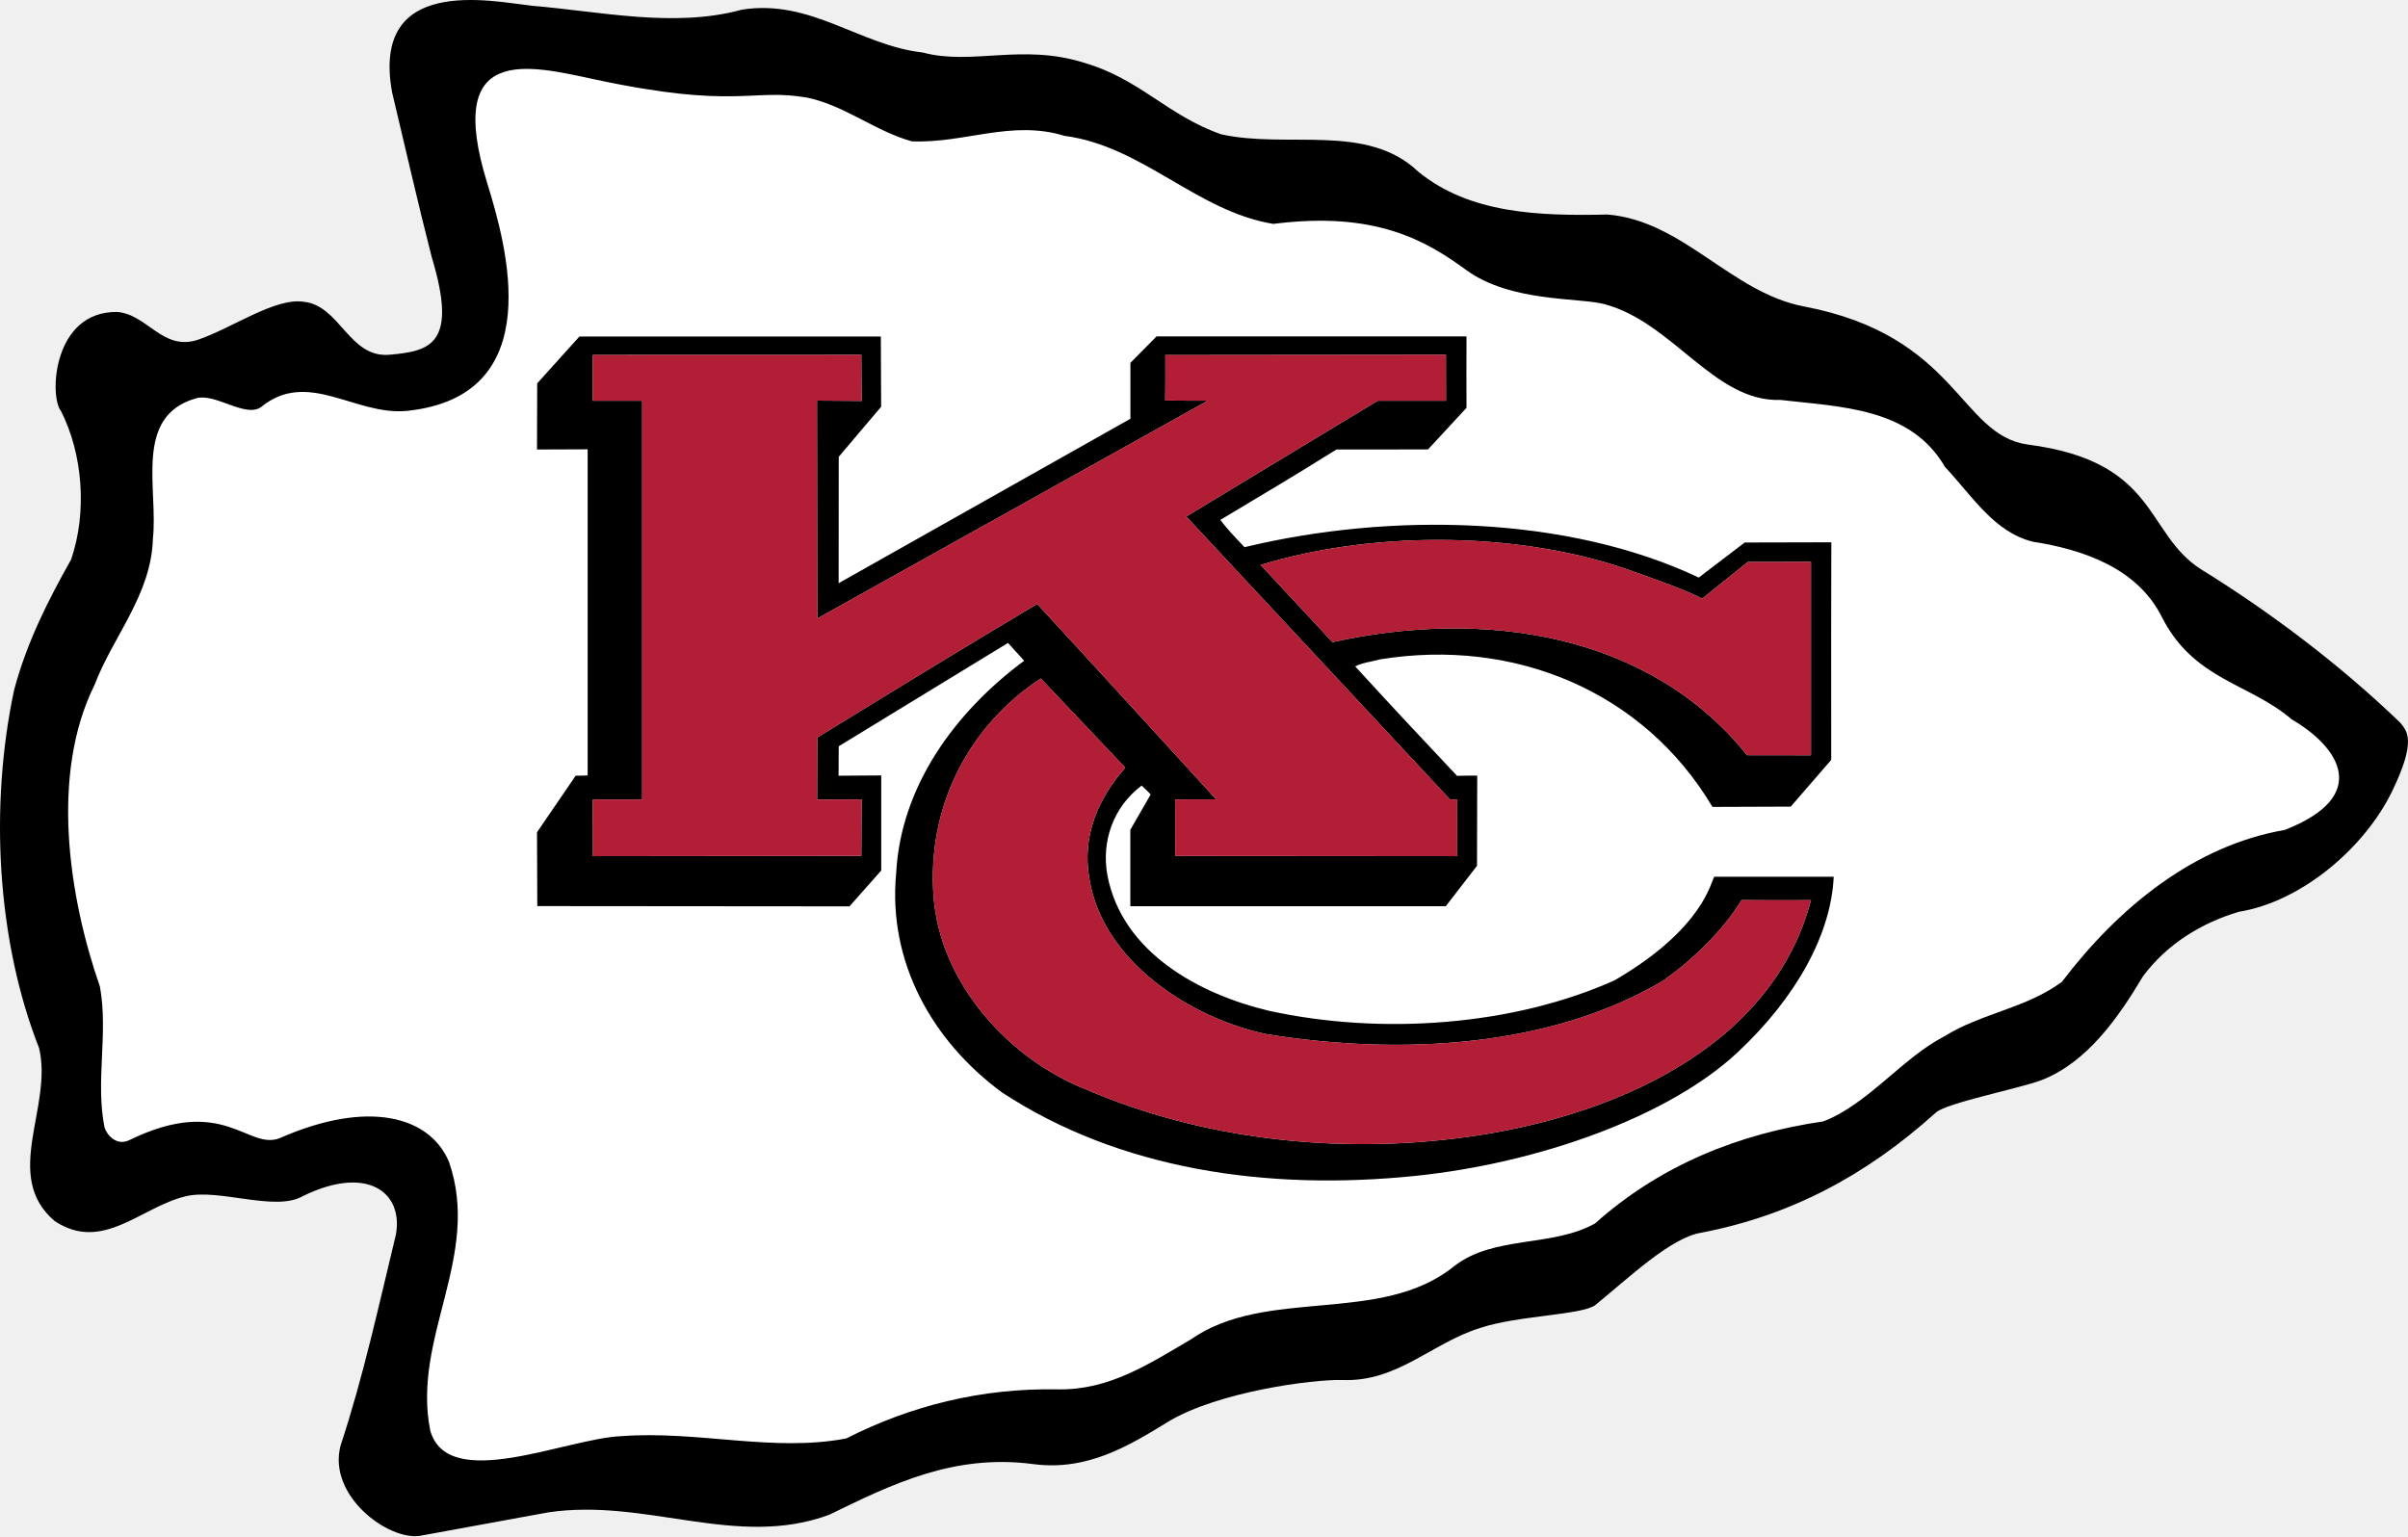
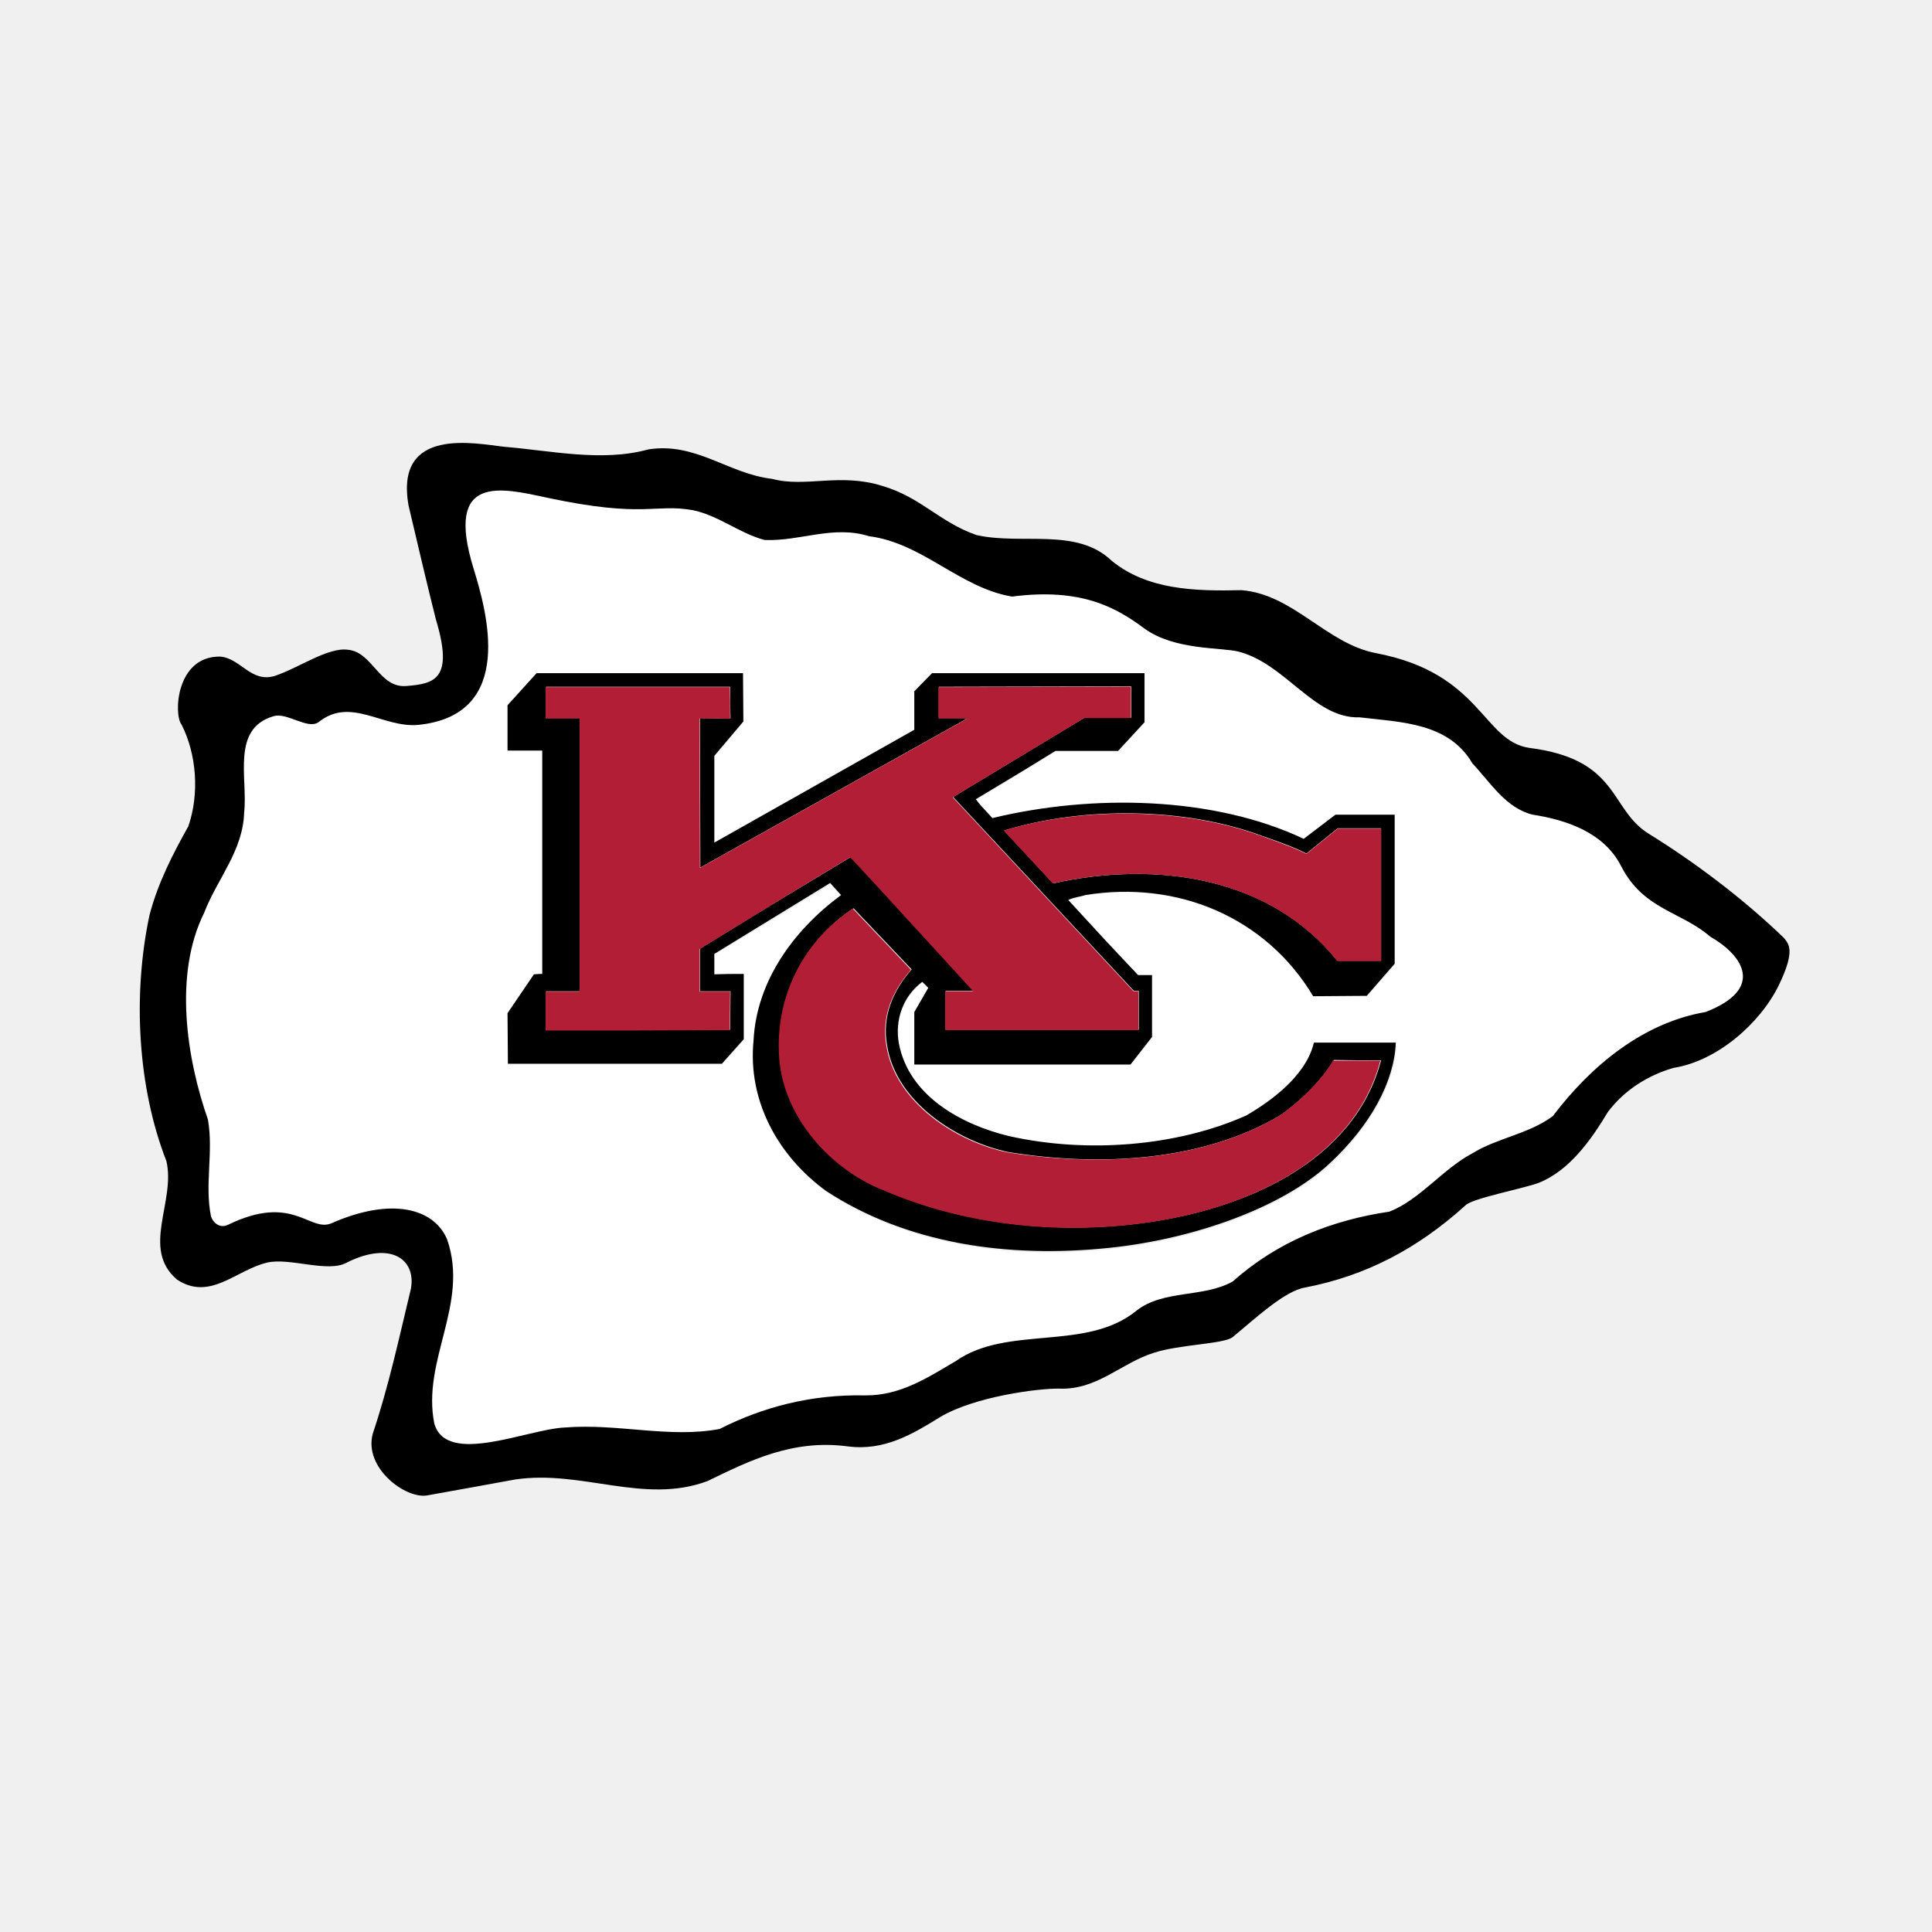
- <svg xmlns="http://www.w3.org/2000/svg" version="1.1" id="KANSAS_CITY_CHIEFS" width="313.449" height="200" viewBox="0 0 313.449 200" overflow="visible" enable-background="new 0 0 313.449 200" xml:space="preserve">
+ <svg xmlns="http://www.w3.org/2000/svg" width="512" height="512" viewBox="0 0 512 512">
  <g>
    <g>
-       <path fill="#FFFFFF" d="M298.313,93.655c-5.577-4.769-12.747-5.087-16.939-13.388c-3.186-6.324-10.241-8.722-16.734-9.737    c-5.071-1.217-8.012-6.085-11.46-9.737c-4.465-7.708-13.49-7.81-21.401-8.722c-8.621,0.306-13.991-10.099-22.934-12.475    c-3.309-0.878-12.217-0.226-17.983-4.44c-5.251-3.839-11.837-7.706-25.111-6.006c-9.941-1.622-17.04-10.142-27.183-11.463    c-6.897-2.13-13.083,1.015-19.879,0.712c-4.766-1.32-8.725-4.666-13.589-5.683c-7.307-1.283-9.165,1.582-27.678-2.377    c-8.711-1.875-19.605-4.665-14.009,13.486c2.457,7.957,8.181,27.749-10.449,29.667c-6.711,0.66-12.881-5.477-18.966-0.508    c-2.063,1.488-5.979-1.885-8.52-1.115c-8.116,2.331-4.87,11.764-5.577,18.257c-0.202,7.301-5.175,12.677-7.607,19.069    c-5.782,11.662-3.344,27.584,0.71,39.25c1.115,6.083-0.609,12.373,0.607,18.36c0.344,1.044,1.623,2.435,3.246,1.621    c12.31-6.001,15.419,1.448,19.603-0.268c11.545-5.063,19.516-2.792,21.983,3.11c4.26,12.271-4.869,22.923-2.435,34.992    c2.317,8.116,17.652,1.025,24.852,0.719c10.039-0.754,19.772,2.121,29.306,0.295c8.285-4.219,17.548-6.591,27.593-6.388    c6.689,0.104,11.865-3.35,17.237-6.493c9.842-6.899,24.751-1.825,34.282-9.537c5.175-4.055,12.783-2.432,18.359-5.58    c8.523-7.602,18.663-11.66,29.722-13.283c5.776-2.23,10.239-8.219,15.717-11.059c4.87-3.041,10.651-3.648,15.318-7.102    c7.4-9.733,17.242-17.745,29.006-19.778C308.641,103.666,304.595,97.322,298.313,93.655z M226.193,136.997    c-8.982,8.405-25.934,14.441-41.985,16.097c-19.294,1.976-38.441-0.814-53.757-10.856c-9.126-6.695-14.906-17.04-13.793-28.601    c0.609-11.261,7.632-20.919,16.66-27.615c-0.697-0.76-1.266-1.394-2.107-2.319l-22.035,13.454    c-0.011,1.163-0.021,2.722-0.021,3.839c2.295-0.014,2.863-0.014,5.555-0.041v12.378L110.576,118l-40.635-0.033l-0.038-9.608    l5.03-7.364c0.825-0.014,1.208-0.014,1.563-0.041V58.499l-6.593,0.025l0.024-8.607l5.492-6.098h39.236l0.041,9.139l-5.52,6.517    l-0.011,16.457c21.237-11.968,37.982-21.412,37.982-21.412v-7.279l3.399-3.435h40.346c-0.014,4.183-0.014,5.261,0,9.292    l-5.009,5.416l-11.919,0.011c-6.921,4.299-8.064,4.932-15.111,9.166c0.771,1.029,1.404,1.726,3.145,3.552    c18.963-4.566,41.99-4.16,59.129,3.954l5.984-4.563c5.033-0.014,6.493-0.014,11.272-0.027c-0.025,9.08-0.025,13.832-0.014,28.325    l-5.271,6.085l-10.187,0.038c-8.924-15.011-25.718-22.048-43.269-19.209c-1.109,0.306-2.227,0.407-3.241,0.916    c6.299,6.868,7.121,7.697,13.261,14.25c1.216-0.027,1.596-0.027,2.626-0.027l-0.027,11.739l-4.069,5.263h-41.056v-9.952    l2.645-4.596c-0.36-0.423-0.617-0.612-1.175-1.161c-3.648,2.741-5.271,7.2-4.459,11.665c1.929,10.138,12.07,15.521,20.994,17.649    c14.807,3.246,31.948,1.921,45.032-3.959c11.706-6.81,12.528-12.958,12.985-13.488h15.534    C238.358,121.585,233.855,129.827,226.193,136.997z" />
-     </g>
-     <g>
-       <g>
-         <path d="M286.445,74.08c-7.279-4.684-5.481-14.017-22.516-16.207c-8.886-1.27-9.104-14.172-29.109-17.975     c-9.457-1.796-15.72-11.157-25.56-11.967c-8.924,0.202-17.95-0.101-24.644-5.58c-6.695-6.389-17.04-2.941-25.664-4.868     c-7.017-2.465-10.525-7.181-17.83-9.31c-8.085-2.558-14.627,0.385-21.016-1.34c-8.214-0.911-14.501-6.996-23.53-5.577     C87.751,3.69,78.018,1.459,69.194,0.749c-5.279-0.608-20.925-4.022-18.158,11.258c1.725,7.203,3.348,14.403,5.173,21.503     c3.438,11.367-0.224,12.221-5.58,12.679c-5.173,0.405-6.389-6.39-11.056-6.896c-3.771-0.6-9.378,3.459-13.895,4.969     c-4.566,1.42-6.49-3.349-10.446-3.65C6.836,40.53,6.407,51.666,7.929,53.491c2.842,5.577,3.451,13.185,1.32,19.372     c-3.041,5.375-5.782,10.853-7.405,16.94c-3.247,15.212-2.23,32.76,3.246,46.655c1.825,7.708-4.87,16.635,2.027,22.516     c6.291,4.159,11.247-1.896,17.144-3.246c4.325-0.989,11.52,2.028,15.1,0.03c8.329-4.126,13.154-0.618,12.182,4.938     c-2.23,9.233-4.257,18.564-7.203,27.483c-1.76,6.553,6.241,12.436,10.351,11.769c5.574-1.008,11.154-2.03,16.633-3.041     c12.78-1.927,24.543,4.768,36.613,0.306c8.115-3.957,16.22-7.973,26.576-6.596c6.998,0.913,12.373-2.333,17.646-5.58     c6.493-3.853,18.641-5.465,22.557-5.372c7.203,0.3,11.725-4.872,18.015-6.793c4.788-1.596,13.144-1.665,14.906-2.943     c4.364-3.55,9.889-8.845,13.843-9.444c11.564-2.232,21.354-7.392,30.481-15.608c1.241-1.257,10.914-3.156,13.796-4.257     c5.981-2.339,10.037-8.219,13.182-13.493c3.148-4.263,7.711-6.998,12.479-8.416c8.214-1.323,16.428-8.37,19.977-15.723     c3.238-6.689,1.891-7.835,1.02-8.924C304.501,86.454,295.473,79.658,286.445,74.08z M297.4,108.054     c-11.764,2.033-21.606,10.044-29.006,19.778c-4.667,3.454-10.449,4.061-15.318,7.102c-5.479,2.839-9.941,8.829-15.717,11.059     c-11.059,1.623-21.199,5.681-29.722,13.283c-5.577,3.148-13.184,1.525-18.359,5.58c-9.531,7.711-24.44,2.637-34.282,9.537     c-5.372,3.143-10.547,6.596-17.237,6.493c-10.044-0.203-19.308,2.169-27.593,6.388c-9.534,1.826-19.267-1.049-29.306-0.295     c-7.2,0.306-22.535,7.397-24.852-0.719c-2.435-12.069,6.695-22.721,2.435-34.992c-2.467-5.902-10.438-8.173-21.983-3.11     c-4.184,1.716-7.293-5.733-19.603,0.268c-1.623,0.814-2.902-0.577-3.246-1.621c-1.216-5.987,0.508-12.277-0.607-18.36     c-4.055-11.665-6.492-27.587-0.71-39.25c2.432-6.392,7.405-11.768,7.607-19.069c0.708-6.494-2.539-15.926,5.577-18.257     c2.541-0.771,6.457,2.603,8.52,1.115c6.085-4.969,12.255,1.168,18.966,0.508c18.63-1.918,12.906-21.709,10.449-29.667     C57.816,5.674,68.711,8.464,77.422,10.338c18.513,3.959,20.371,1.094,27.678,2.377c4.864,1.017,8.823,4.363,13.589,5.683     c6.795,0.303,12.982-2.842,19.879-0.712c10.143,1.321,17.242,9.841,27.183,11.463c13.274-1.7,19.86,2.167,25.111,6.006     c5.766,4.215,14.674,3.562,17.983,4.44c8.943,2.376,14.313,12.781,22.934,12.475c7.911,0.913,16.936,1.014,21.401,8.722     c3.448,3.652,6.389,8.52,11.46,9.737c6.493,1.015,13.548,3.413,16.734,9.737c4.192,8.301,11.362,8.62,16.939,13.388     C304.595,97.322,308.641,103.666,297.4,108.054z" />
-         <path d="M210.173,127.63c-13.083,5.88-30.225,7.206-45.032,3.959c-8.924-2.129-19.065-7.512-20.994-17.649     c-0.812-4.465,0.812-8.924,4.459-11.665c0.558,0.549,0.814,0.738,1.175,1.161l-2.645,4.596v9.952h41.056l4.069-5.263     l0.027-11.739c-1.03,0-1.41,0-2.626,0.027c-6.14-6.553-6.962-7.382-13.261-14.25c1.014-0.508,2.132-0.609,3.241-0.916     c17.551-2.839,34.345,4.198,43.269,19.209l10.187-0.038l5.271-6.085c-0.011-14.493-0.011-19.245,0.014-28.325     c-4.779,0.014-6.239,0.014-11.272,0.027l-5.984,4.563c-17.139-8.114-40.166-8.52-59.129-3.954     c-1.741-1.827-2.375-2.523-3.145-3.552c7.047-4.234,8.189-4.867,15.111-9.166l11.919-0.011l5.009-5.416     c-0.014-4.031-0.014-5.109,0-9.292h-40.346l-3.399,3.435v7.279c0,0-16.745,9.444-37.982,21.412l0.011-16.457l5.52-6.517     l-0.041-9.139H75.419l-5.492,6.098l-0.024,8.607l6.593-0.025v42.457c-0.355,0.027-0.738,0.027-1.563,0.041l-5.03,7.364     l0.038,9.608L110.576,118l4.134-4.667v-12.378c-2.692,0.027-3.26,0.027-5.555,0.041c0-1.118,0.011-2.677,0.021-3.839     l22.035-13.454c0.841,0.925,1.41,1.559,2.107,2.319c-9.028,6.696-16.051,16.354-16.66,27.615     c-1.112,11.561,4.667,21.906,13.793,28.601c15.316,10.042,34.462,12.832,53.757,10.856c16.051-1.656,33.003-7.692,41.985-16.097     c7.662-7.17,12.165-15.411,12.499-22.854h-15.534C222.701,114.672,221.879,120.82,210.173,127.63z M213.116,74.586     c0,0,6.353,2.18,8.443,3.359l5.957-4.778c3.486-0.014,5.011-0.014,8.219-0.014v25.177c-3.273-0.012-4.162-0.012-8.318-0.012     c-12.777-15.923-34.257-19.08-53.973-14.718L164.1,73.546C179.339,68.908,198.712,69.211,213.116,74.586z M106.389,96.013     c-0.011,3.198-0.011,4.338-0.024,8.09l5.795-0.022l-0.041,7.345c-16.392,0.011-17.912,0.011-34.938,0.041l-0.014-7.377     c3.027,0,3.979,0,6.427,0V52.171h-6.427v-5.959c16.275,0,19.953,0,34.951-0.011c0.027,2.612,0.027,2.991,0.041,5.996     c-2.232-0.026-2.232-0.026-5.809-0.04l0.038,28.362l50.816-28.349c0,0-3.729,0-5.528-0.024c0.022-2.448,0.022-3.146,0.014-5.921     l36.525-0.037l0.011,5.983h-8.889c-10.08,6.087-24.923,15.075-24.923,15.075l34.342,36.843l0.929-0.008     c0,2.732-0.016,4.448,0,7.386l-36.703-0.03l-0.014-7.356l5.337-0.014c-14.78-16.207-23.29-25.436-23.29-25.436     C125.686,84.21,122.986,85.833,106.389,96.013z M235.735,117.197c-5.175,19.603-26.413,28.287-44.731,30.823     c-17.149,2.372-34.686,0.202-49.393-6.088c-10.247-3.954-19.226-13.903-20.084-25.153c-0.885-11.616,4.41-22.158,13.947-28.448     l11.004,11.611c-3.55,4.058-5.681,8.927-4.665,14.507c1.722,10.75,13.286,18.155,23.024,20.185     c17.545,2.839,37.122,1.721,51.727-7.003c7.214-5.159,10.129-10.444,10.129-10.444     C230.628,117.213,231.888,117.213,235.735,117.197z" />
-       </g>
-     </g>
-     <g>
-       <path fill="#B21E35" d="M158.307,104.067l-5.337,0.014l0.014,7.356l36.703,0.03c-0.016-2.938,0-4.653,0-7.386l-0.929,0.008    l-34.342-36.843c0,0,14.843-8.988,24.923-15.075h8.889l-0.011-5.983l-36.525,0.037c0.008,2.775,0.008,3.473-0.014,5.921    c1.798,0.024,5.528,0.024,5.528,0.024L106.389,80.52l-0.038-28.362c3.577,0.014,3.577,0.014,5.809,0.04    c-0.014-3.005-0.014-3.384-0.041-5.996c-14.999,0.011-18.676,0.011-34.951,0.011v5.959h6.427v51.918c-2.448,0-3.399,0-6.427,0    l0.014,7.377c17.026-0.03,18.545-0.03,34.938-0.041l0.041-7.345l-5.795,0.022c0.014-3.752,0.014-4.892,0.024-8.09    c16.597-10.18,19.297-11.803,28.628-17.381C135.018,78.632,143.527,87.861,158.307,104.067z" />
-       <path fill="#B21E35" d="M227.417,98.319c4.156,0,5.044,0,8.318,0.012V73.154c-3.208,0-4.733,0-8.219,0.014l-5.957,4.778    c-2.09-1.179-8.443-3.359-8.443-3.359c-14.403-5.375-33.777-5.678-49.016-1.04l9.345,10.055    C193.16,79.24,214.64,82.396,227.417,98.319z" />
-       <path fill="#B21E35" d="M216.564,127.63c-14.605,8.725-34.181,9.842-51.727,7.003c-9.738-2.03-21.302-9.436-23.024-20.185    c-1.017-5.58,1.115-10.449,4.665-14.507l-11.004-11.611c-9.537,6.291-14.832,16.833-13.947,28.448    c0.858,11.25,9.837,21.199,20.084,25.153c14.707,6.29,32.244,8.46,49.393,6.088c18.319-2.536,39.556-11.22,44.731-30.823    c-3.848,0.017-5.107,0.017-9.042-0.011C226.693,117.186,223.778,122.471,216.564,127.63z" />
+       <path fill="#fff" d="M453.3 248.1c-7.8-6.7-17.8-7.1-23.6-18.7-4.4-8.8-14.3-12.2-23.4-13.6-7.1-1.7-11.2-8.5-16-13.6-6.2-10.8-18.8-10.9-29.9-12.2-12 .4-19.5-14.1-32-17.4-4.6-1.2-17-.3-25.1-6.2-7.3-5.4-16.5-10.8-35-8.4-13.9-2.3-23.8-14.2-37.9-16-9.6-3-18.3 1.4-27.7 1-6.7-1.8-12.2-6.5-19-7.9-10.2-1.8-12.8 2.2-38.6-3.3-12.2-2.6-27.4-6.5-19.5 18.8 3.4 11.1 11.4 38.7-14.6 41.4-9.4.9-18-7.6-26.5-.7-2.9 2.1-8.3-2.6-11.9-1.6-11.3 3.3-6.8 16.4-7.8 25.5-.3 10.2-7.2 17.7-10.6 26.6-8.1 16.3-4.7 38.5 1 54.8 1.6 8.5-.9 17.3.8 25.6.5 1.5 2.3 3.4 4.5 2.3 17.2-8.4 21.5 2 27.4-.4 16.1-7.1 27.2-3.9 30.7 4.3 5.9 17.1-6.8 32-3.4 48.8 3.2 11.3 24.6 1.4 34.7 1 14-1.1 27.6 3 40.9.4 11.6-5.9 24.5-9.2 38.5-8.9 9.3.1 16.6-4.7 24.1-9.1 13.7-9.6 34.5-2.5 47.8-13.3 7.2-5.7 17.8-3.4 25.6-7.8 11.9-10.6 26-16.3 41.5-18.5 8.1-3.1 14.3-11.5 21.9-15.4 6.8-4.2 14.9-5.1 21.4-9.9 10.3-13.6 24.1-24.8 40.5-27.6 15.6-6 10-14.8 1.2-20zm-100.6 60.5c-12.5 11.7-36.2 20.2-58.6 22.5-26.9 2.8-53.6-1.1-75-15.1-12.7-9.3-20.8-23.8-19.2-39.9.9-15.7 10.7-29.2 23.2-38.5-1-1.1-1.8-1.9-2.9-3.2l-30.8 18.6v5.4c3.2 0 4 0 7.8-.1v17.3l-5.8 6.5h-56.7l-.1-13.4 7-10.3c1.2 0 1.7 0 2.2-.1v-59.2h-9.2v-12l7.7-8.5h54.7l.1 12.8-7.7 9.1v23c29.6-16.7 53-29.9 53-29.9v-10.2l4.7-4.8h56.3v13l-7 7.6h-16.6c-9.7 6-11.3 6.9-21.1 12.8 1.1 1.4 2 2.4 4.4 5 26.5-6.4 58.6-5.8 82.5 5.5l8.4-6.4h15.7v39.5l-7.4 8.5-14.2.1c-12.5-20.9-35.9-30.8-60.4-26.8-1.5.4-3.1.6-4.5 1.3 8.8 9.6 9.9 10.7 18.5 19.9h3.7v16.4l-5.7 7.3h-57.3v-13.9l3.7-6.4c-.5-.6-.9-.9-1.6-1.6-5.1 3.8-7.4 10-6.2 16.3 2.7 14.1 16.8 21.7 29.3 24.6 20.7 4.5 44.6 2.7 62.8-5.5 16.3-9.5 17.5-18.1 18.1-18.8h21.7c-.6 10.1-6.8 21.6-17.5 31.6z" />
+       <path d="M436.7 220.8c-10.2-6.5-7.6-19.6-31.4-22.6-12.4-1.8-12.7-19.8-40.6-25.1-13.2-2.5-21.9-15.6-35.7-16.7-12.5.3-25-.1-34.4-7.8-9.3-8.9-23.8-4.1-35.8-6.8-9.8-3.4-14.7-10-24.9-13-11.3-3.6-20.4.5-29.3-1.9-11.5-1.3-20.2-9.8-32.8-7.8-12.3 3.4-25.9.3-38.2-.7-7.4-.8-29.2-5.6-25.3 15.7 2.4 10.1 4.7 20.1 7.2 30 4.8 15.9-.3 17.1-7.8 17.7-7.2.6-8.9-8.9-15.4-9.6-5.3-.8-13.1 4.8-19.4 6.9-6.4 2-9.1-4.7-14.6-5.1-11.7-.1-12.3 15.4-10.2 18 4 7.8 4.8 18.4 1.8 27-4.2 7.5-8.1 15.1-10.3 23.6-4.5 21.2-3.1 45.7 4.5 65.1 2.5 10.8-6.8 23.2 2.8 31.4 8.8 5.8 15.7-2.6 23.9-4.5 6-1.4 16.1 2.8 21.1 0 11.6-5.8 18.4-.9 17 6.9-3.1 12.9-5.9 25.9-10.1 38.4-2.5 9.1 8.7 17.4 14.4 16.4 7.8-1.4 15.6-2.8 23.2-4.2 17.8-2.7 34.2 6.7 51.1.4 11.3-5.5 22.6-11.1 37.1-9.2 9.8 1.3 17.3-3.3 24.6-7.8 9.1-5.4 26-7.6 31.5-7.5 10.1.4 16.4-6.8 25.1-9.5 6.7-2.2 18.3-2.3 20.8-4.1 6.1-5 13.8-12.3 19.3-13.2 16.1-3.1 29.8-10.3 42.5-21.8 1.7-1.8 15.2-4.4 19.3-5.9 8.3-3.3 14-11.5 18.4-18.8 4.4-5.9 10.8-9.8 17.4-11.7 11.5-1.8 22.9-11.7 27.9-21.9 4.5-9.3 2.6-10.9 1.4-12.5-10.9-10.5-23.5-20-36.1-27.8zm15.3 47.4c-16.4 2.8-30.2 14-40.5 27.6-6.5 4.8-14.6 5.7-21.4 9.9-7.6 4-13.9 12.3-21.9 15.4-15.4 2.3-29.6 7.9-41.5 18.5-7.8 4.4-18.4 2.1-25.6 7.8-13.3 10.8-34.1 3.7-47.8 13.3-7.5 4.4-14.7 9.2-24.1 9.1-14-.3-26.9 3-38.5 8.9-13.3 2.5-26.9-1.5-40.9-.4-10 .4-31.4 10.3-34.7-1-3.4-16.8 9.3-31.7 3.4-48.8-3.4-8.2-14.6-11.4-30.7-4.3-5.8 2.4-10.2-8-27.4.4-2.3 1.1-4.1-.8-4.5-2.3-1.7-8.4.7-17.1-.8-25.6-5.7-16.3-9.1-38.5-1-54.8 3.4-8.9 10.3-16.4 10.6-26.6 1-9.1-3.5-22.2 7.8-25.5 3.5-1.1 9 3.6 11.9 1.6 8.5-6.9 17.1 1.6 26.5.7 26-2.7 18-30.3 14.6-41.4-7.8-25.3 7.4-21.4 19.5-18.8 25.8 5.5 28.4 1.5 38.6 3.3 6.8 1.4 12.3 6.1 19 7.9 9.5.4 18.1-4 27.7-1 14.2 1.8 24.1 13.7 37.9 16 18.5-2.4 27.7 3 35 8.4 8 5.9 20.5 5 25.1 6.2 12.5 3.3 20 17.8 32 17.4 11 1.3 23.6 1.4 29.9 12.2 4.8 5.1 8.9 11.9 16 13.6 9.1 1.4 18.9 4.8 23.4 13.6 5.9 11.6 15.9 12 23.6 18.7 8.9 5.1 14.5 13.9-1.2 20zm-121.7 27.4c-18.3 8.2-42.2 10.1-62.8 5.5-12.5-3-26.6-10.5-29.3-24.6-1.1-6.2 1.1-12.5 6.2-16.3.8.8 1.1 1 1.6 1.6l-3.7 6.4v13.9h57.3l5.7-7.3v-16.4h-3.7c-8.6-9.1-9.7-10.3-18.5-19.9 1.4-.7 3-.8 4.5-1.3 24.5-4 47.9 5.9 60.4 26.8l14.2-.1 7.4-8.5v-39.5h-15.7l-8.4 6.4c-23.9-11.3-56-11.9-82.5-5.5-2.4-2.6-3.3-3.5-4.4-5 9.8-5.9 11.4-6.8 21.1-12.8h16.6l7-7.6v-13h-56.3l-4.7 4.8v10.2s-23.4 13.2-53 29.9v-23l7.7-9.1-.1-12.8h-54.7l-7.7 8.5v12h9.2v59.2c-.5 0-1 0-2.2.1l-7 10.3.1 13.4h56.7l5.8-6.5v-17.3c-3.8 0-4.5 0-7.8.1v-5.4l30.7-18.8c1.2 1.3 2 2.2 2.9 3.2-12.6 9.3-22.4 22.8-23.2 38.5-1.6 16.1 6.5 30.6 19.2 39.9 21.4 14 48.1 17.9 75 15.1 22.4-2.3 46.1-10.7 58.6-22.5 10.7-10 17-21.5 17.4-31.9h-21.7c-.4 1.2-1.6 9.8-17.9 19.3zm4.1-74.1s8.9 3 11.8 4.7l8.3-6.7h11.5v35.1h-11.6c-17.8-22.2-47.8-26.6-75.3-20.5l-13-14c21.2-6.5 48.2-6.1 68.3 1.4zm-148.9 29.9v11.3h8.1l-.1 10.2c-22.9 0-25 0-48.8.1v-10.3h9v-72.4h-9v-8.3h48.8c0 3.6 0 4.2.1 8.4-3.1 0-3.1 0-8.1-.1l.1 39.6 70.9-39.6h-7.7v-8.3l51-.1v8.3h-12.4c-14.1 8.5-34.8 21-34.8 21l47.9 51.4h1.3v10.3h-51.2v-10.3h7.4c-20.6-22.6-32.5-35.5-32.5-35.5-13.1 7.9-16.9 10.1-40 24.3zm180.5 29.6c-7.2 27.4-36.9 39.5-62.4 43-23.9 3.3-48.4.3-68.9-8.5-14.3-5.5-26.8-19.4-28-35.1-1.2-16.2 6.2-30.9 19.5-39.7l15.4 16.2c-5 5.7-7.9 12.5-6.5 20.2 2.4 15 18.5 25.3 32.1 28.2 24.5 4 51.8 2.4 72.2-9.8 10.1-7.2 14.1-14.6 14.1-14.6 5.4.1 7.1.1 12.5.1z" />
+       <path fill="#B21E35" d="M257.9 262.7h-7.4v10.3h51.2v-10.3h-1.3l-47.9-51.4s20.7-12.5 34.8-21h12.4v-8.3l-51 .1v8.3h7.7l-70.9 39.6-.1-39.6c5 0 5 0 8.1.1 0-4.2 0-4.7-.1-8.4h-48.8v8.3h9v72.4h-9v10.3c23.8 0 25.9 0 48.8-.1l.1-10.2h-8.1v-11.3c23.2-14.2 26.9-16.5 39.9-24.3.1 0 12 12.9 32.6 35.5zm96.5-8h11.6v-35.1h-11.5l-8.3 6.7c-2.9-1.6-11.8-4.7-11.8-4.7-20.1-7.5-47.1-7.9-68.4-1.5l13 14c27.6-6.1 57.5-1.7 75.4 20.6zm-15.2 40.9c-20.4 12.2-47.7 13.7-72.2 9.8-13.6-2.8-29.7-13.2-32.1-28.2-1.4-7.8 1.6-14.6 6.5-20.2l-15.4-16.2c-13.3 8.8-20.7 23.5-19.5 39.7 1.2 15.7 13.7 29.6 28 35.1 20.5 8.8 45 11.8 68.9 8.5 25.6-3.5 55.2-15.7 62.4-43h-12.6c.2-.1-3.9 7.3-14 14.5z" />
    </g>
  </g>
</svg>
